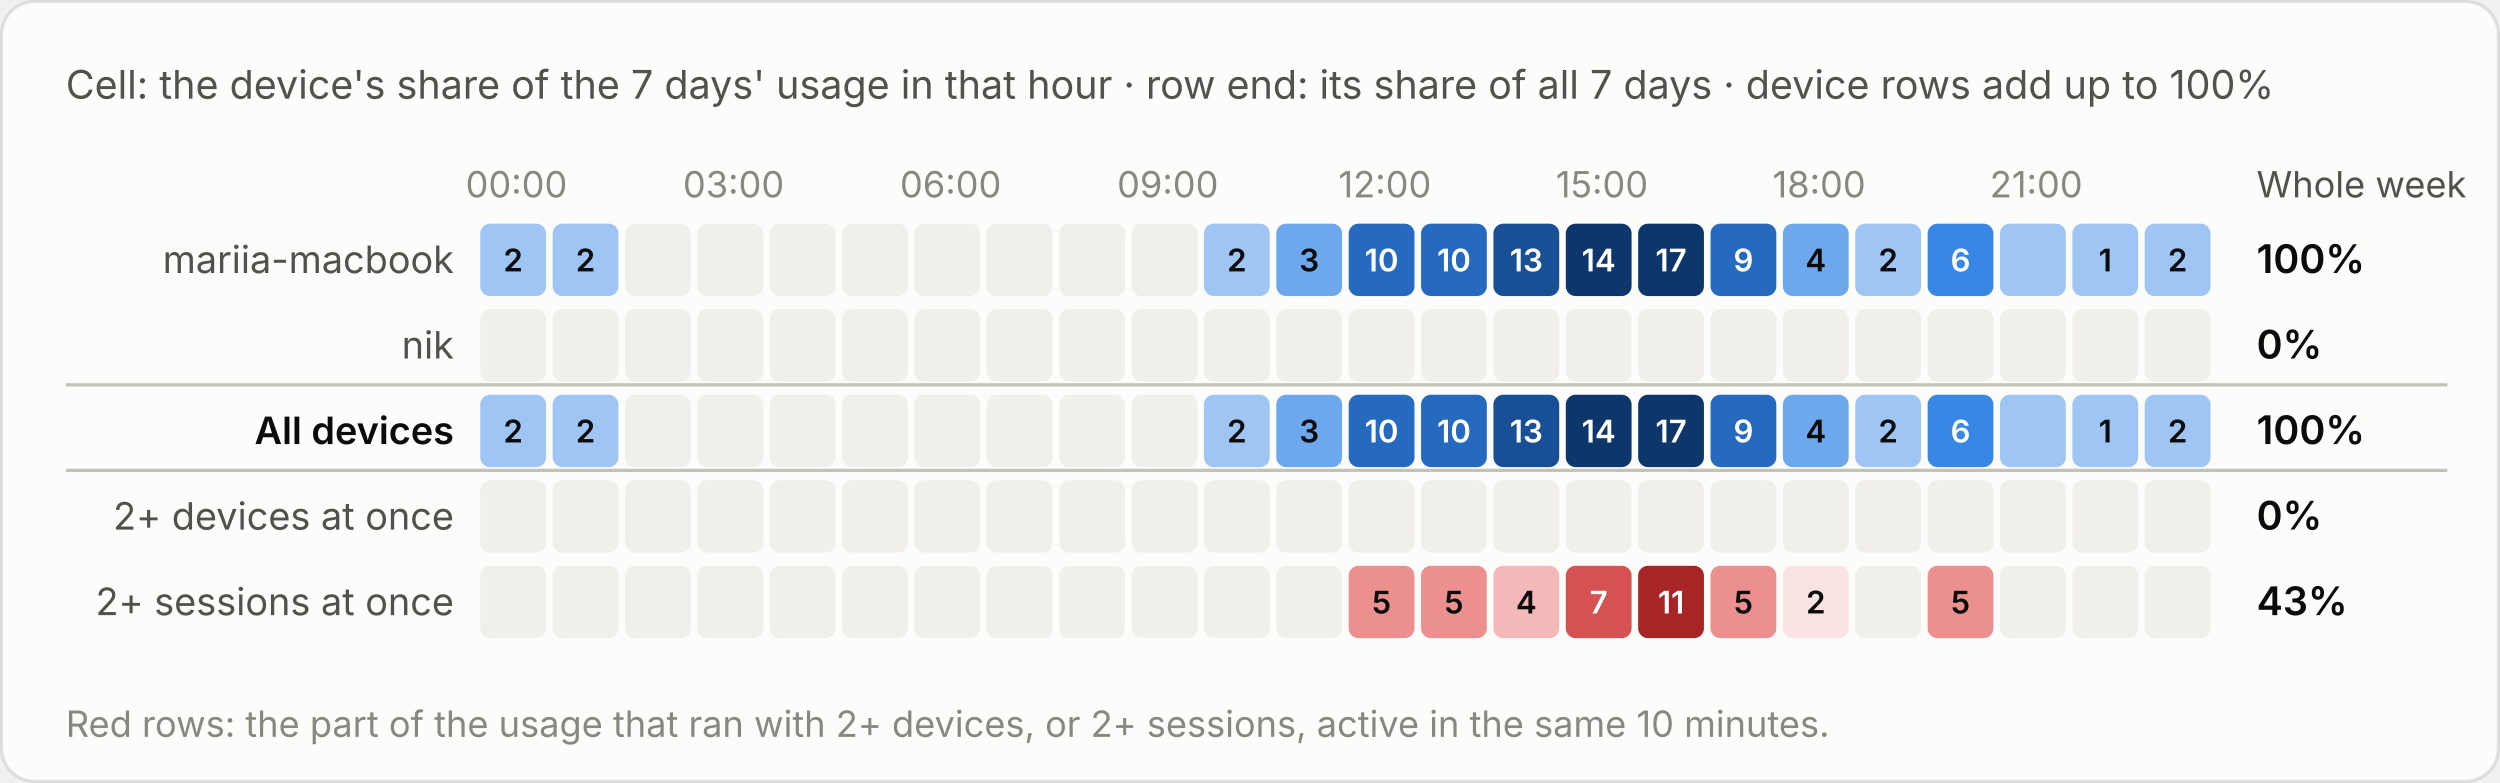
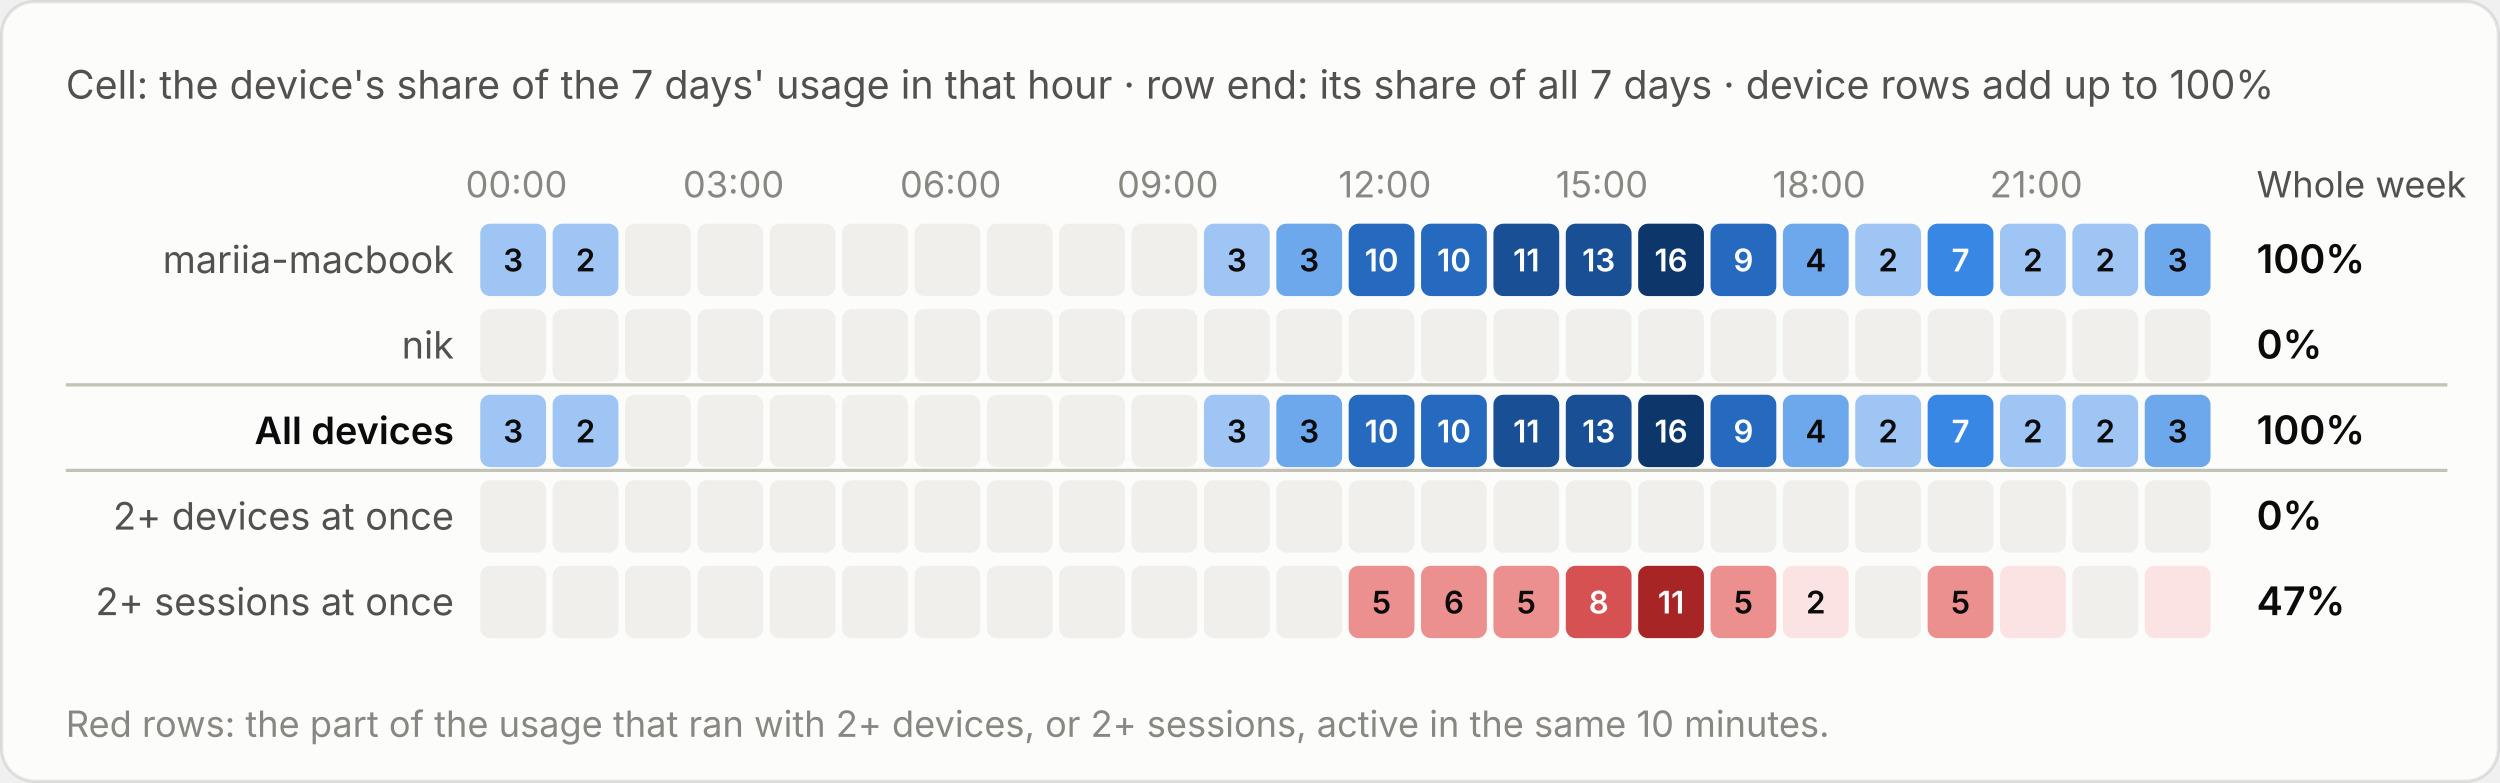
<svg xmlns="http://www.w3.org/2000/svg" viewBox="0 0 760 238" width="760" height="238" role="img" aria-label="Cell: the device's share of the 7 days' usage in that hour · row end: its share of all 7 days · device rows add up to 100%">
  <style>text{font-family:system-ui,-apple-system,"Segoe UI",sans-serif;font-variant-numeric:tabular-nums}.bg{fill:#fcfcfb;stroke:rgba(11,11,11,.10)}.tp{fill:#0b0b0b}.ts{fill:#52514e}.tm{fill:#898781}.grid{stroke:#e1e0d9;stroke-width:1}.base{stroke:#c3c2b7;stroke-width:1}.so{fill:#b5b3ad}.lo{stroke:#b5b3ad}.qe{fill:#f0efec}.ring{stroke:#fcfcfb}.area{fill-opacity:.1}.s0{fill:#2a78d6}.l0{stroke:#2a78d6}.s1{fill:#eb6834}.l1{stroke:#eb6834}.s2{fill:#1baf7a}.l2{stroke:#1baf7a}.s3{fill:#eda100}.l3{stroke:#eda100}.s4{fill:#e87ba4}.l4{stroke:#e87ba4}.s5{fill:#008300}.l5{stroke:#008300}.s6{fill:#4a3aa7}.l6{stroke:#4a3aa7}.s7{fill:#e34948}.l7{stroke:#e34948}.q0{fill:#cde2fb}.q1{fill:#9ec5f4}.q2{fill:#6da7ec}.q3{fill:#3987e5}.q4{fill:#256abf}.q5{fill:#184f95}.q6{fill:#0d366b}.r0{fill:#f8d4d4}.r1{fill:#ec8f8f}.r2{fill:#c42f2f}.a0{fill:#fbe3e3}.a1{fill:#f5b8b8}.a2{fill:#ec8f8f}.a3{fill:#d65252}.a4{fill:#a82525}.tq0{fill:#0b0b0b}.tq1{fill:#0b0b0b}.tq2{fill:#0b0b0b}.tq3{fill:#ffffff}.tq4{fill:#ffffff}.tq5{fill:#ffffff}.tq6{fill:#ffffff}.tr0{fill:#0b0b0b}.tr1{fill:#0b0b0b}.tr2{fill:#ffffff}.ta0{fill:#0b0b0b}.ta1{fill:#0b0b0b}.ta2{fill:#0b0b0b}.ta3{fill:#ffffff}.ta4{fill:#ffffff}.tw{fill:#ffffff}@media (prefers-color-scheme:dark){.bg{fill:#1a1a19;stroke:rgba(255,255,255,.10)}.tp{fill:#fff}.ts{fill:#c3c2b7}.tm{fill:#898781}.grid{stroke:#2c2c2a}.base{stroke:#383835}.so{fill:#5c5b57}.lo{stroke:#5c5b57}.qe{fill:#262624}.ring{stroke:#1a1a19}.s0{fill:#3987e5}.l0{stroke:#3987e5}.s1{fill:#d95926}.l1{stroke:#d95926}.s2{fill:#199e70}.l2{stroke:#199e70}.s3{fill:#c98500}.l3{stroke:#c98500}.s4{fill:#d55181}.l4{stroke:#d55181}.s5{fill:#008300}.l5{stroke:#008300}.s6{fill:#9085e9}.l6{stroke:#9085e9}.s7{fill:#e66767}.l7{stroke:#e66767}.q0{fill:#16263a}.q1{fill:#123a66}.q2{fill:#184f95}.q3{fill:#256abf}.q4{fill:#3987e5}.q5{fill:#6da7ec}.q6{fill:#b7d3f6}.r0{fill:#4a2023}.r1{fill:#8c2c2f}.r2{fill:#e25555}.a0{fill:#3a1a1c}.a1{fill:#5e2427}.a2{fill:#8c2c2f}.a3{fill:#c43c3f}.a4{fill:#f07070}.tq0{fill:#ffffff}.tq1{fill:#ffffff}.tq2{fill:#ffffff}.tq3{fill:#ffffff}.tq4{fill:#ffffff}.tq5{fill:#0b0b0b}.tq6{fill:#0b0b0b}.tr0{fill:#ffffff}.tr1{fill:#ffffff}.tr2{fill:#ffffff}.ta0{fill:#ffffff}.ta1{fill:#ffffff}.ta2{fill:#ffffff}.ta3{fill:#ffffff}.ta4{fill:#0b0b0b}.tw{fill:#ffffff}}</style>
  <rect class="bg" x=".5" y=".5" width="759" height="237" rx="10" />
  <text class="ts" x="20" y="30" font-size="12">Cell: the device's share of the 7 days' usage in that hour · row end: its share of all 7 days · device rows add up to 100%</text>
  <g transform="translate(0,-20)">
    <text class="tm" x="157.0" y="80" font-size="11" text-anchor="middle">00:00</text>
    <text class="tm" x="223.0" y="80" font-size="11" text-anchor="middle">03:00</text>
    <text class="tm" x="289.0" y="80" font-size="11" text-anchor="middle">06:00</text>
    <text class="tm" x="355.0" y="80" font-size="11" text-anchor="middle">09:00</text>
    <text class="tm" x="421.0" y="80" font-size="11" text-anchor="middle">12:00</text>
    <text class="tm" x="487.0" y="80" font-size="11" text-anchor="middle">15:00</text>
    <text class="tm" x="553.0" y="80" font-size="11" text-anchor="middle">18:00</text>
    <text class="tm" x="619.0" y="80" font-size="11" text-anchor="middle">21:00</text>
    <text class="ts" x="686" y="80" font-size="11">Whole week</text>
    <text class="ts" x="138" y="103.0" font-size="11.5" text-anchor="end">mariia-macbook</text>
    <rect class="q1" x="146.0" y="88" width="20" height="22" rx="3" />
-     <text class="tq1" x="156.0" y="102.5" font-size="9.5" font-weight="600" text-anchor="middle">2</text>
+     <text class="tq1" x="156.0" y="102.5" font-size="9.5" font-weight="600" text-anchor="middle">3</text>
    <rect class="q1" x="168.0" y="88" width="20" height="22" rx="3" />
    <text class="tq1" x="178.0" y="102.5" font-size="9.5" font-weight="600" text-anchor="middle">2</text>
    <rect class="qe" x="190.0" y="88" width="20" height="22" rx="3" />
    <rect class="qe" x="212.0" y="88" width="20" height="22" rx="3" />
    <rect class="qe" x="234.0" y="88" width="20" height="22" rx="3" />
    <rect class="qe" x="256.0" y="88" width="20" height="22" rx="3" />
    <rect class="qe" x="278.0" y="88" width="20" height="22" rx="3" />
    <rect class="qe" x="300.0" y="88" width="20" height="22" rx="3" />
    <rect class="qe" x="322.0" y="88" width="20" height="22" rx="3" />
    <rect class="qe" x="344.0" y="88" width="20" height="22" rx="3" />
    <rect class="q1" x="366.0" y="88" width="20" height="22" rx="3" />
-     <text class="tq1" x="376.0" y="102.5" font-size="9.5" font-weight="600" text-anchor="middle">2</text>
+     <text class="tq1" x="376.0" y="102.5" font-size="9.5" font-weight="600" text-anchor="middle">3</text>
    <rect class="q2" x="388.0" y="88" width="20" height="22" rx="3" />
    <text class="tq2" x="398.0" y="102.5" font-size="9.5" font-weight="600" text-anchor="middle">3</text>
    <rect class="q4" x="410.0" y="88" width="20" height="22" rx="3" />
    <text class="tq4" x="420.0" y="102.5" font-size="9.5" font-weight="600" text-anchor="middle">10</text>
    <rect class="q4" x="432.0" y="88" width="20" height="22" rx="3" />
    <text class="tq4" x="442.0" y="102.5" font-size="9.5" font-weight="600" text-anchor="middle">10</text>
    <rect class="q5" x="454.0" y="88" width="20" height="22" rx="3" />
-     <text class="tq5" x="464.0" y="102.5" font-size="9.5" font-weight="600" text-anchor="middle">13</text>
-     <rect class="q6" x="476.0" y="88" width="20" height="22" rx="3" />
-     <text class="tq6" x="486.0" y="102.5" font-size="9.5" font-weight="600" text-anchor="middle">14</text>
+     <text class="tq5" x="464.0" y="102.5" font-size="9.5" font-weight="600" text-anchor="middle">11</text>
+     <rect class="q5" x="476.0" y="88" width="20" height="22" rx="3" />
+     <text class="tq5" x="486.0" y="102.5" font-size="9.5" font-weight="600" text-anchor="middle">13</text>
    <rect class="q6" x="498.0" y="88" width="20" height="22" rx="3" />
-     <text class="tq6" x="508.0" y="102.5" font-size="9.5" font-weight="600" text-anchor="middle">17</text>
+     <text class="tq6" x="508.0" y="102.5" font-size="9.5" font-weight="600" text-anchor="middle">16</text>
    <rect class="q4" x="520.0" y="88" width="20" height="22" rx="3" />
    <text class="tq4" x="530.0" y="102.5" font-size="9.5" font-weight="600" text-anchor="middle">9</text>
    <rect class="q2" x="542.0" y="88" width="20" height="22" rx="3" />
    <text class="tq2" x="552.0" y="102.5" font-size="9.5" font-weight="600" text-anchor="middle">4</text>
    <rect class="q1" x="564.0" y="88" width="20" height="22" rx="3" />
    <text class="tq1" x="574.0" y="102.5" font-size="9.5" font-weight="600" text-anchor="middle">2</text>
    <rect class="q3" x="586.0" y="88" width="20" height="22" rx="3" />
-     <text class="tq3" x="596.0" y="102.5" font-size="9.5" font-weight="600" text-anchor="middle">6</text>
+     <text class="tq3" x="596.0" y="102.5" font-size="9.5" font-weight="600" text-anchor="middle">7</text>
    <rect class="q1" x="608.0" y="88" width="20" height="22" rx="3" />
+     <text class="tq1" x="618.0" y="102.5" font-size="9.5" font-weight="600" text-anchor="middle">2</text>
    <rect class="q1" x="630.0" y="88" width="20" height="22" rx="3" />
-     <text class="tq1" x="640.0" y="102.5" font-size="9.5" font-weight="600" text-anchor="middle">1</text>
-     <rect class="q1" x="652.0" y="88" width="20" height="22" rx="3" />
-     <text class="tq1" x="662.0" y="102.5" font-size="9.5" font-weight="600" text-anchor="middle">2</text>
+     <text class="tq1" x="640.0" y="102.5" font-size="9.5" font-weight="600" text-anchor="middle">2</text>
+     <rect class="q2" x="652.0" y="88" width="20" height="22" rx="3" />
+     <text class="tq2" x="662.0" y="102.5" font-size="9.5" font-weight="600" text-anchor="middle">3</text>
    <text class="tp" x="686" y="103.0" font-size="12" font-weight="600">100%</text>
    <text class="ts" x="138" y="129.0" font-size="11.5" text-anchor="end">nik</text>
    <rect class="qe" x="146.0" y="114" width="20" height="22" rx="3" />
    <rect class="qe" x="168.0" y="114" width="20" height="22" rx="3" />
    <rect class="qe" x="190.0" y="114" width="20" height="22" rx="3" />
    <rect class="qe" x="212.0" y="114" width="20" height="22" rx="3" />
    <rect class="qe" x="234.0" y="114" width="20" height="22" rx="3" />
    <rect class="qe" x="256.0" y="114" width="20" height="22" rx="3" />
    <rect class="qe" x="278.0" y="114" width="20" height="22" rx="3" />
    <rect class="qe" x="300.0" y="114" width="20" height="22" rx="3" />
    <rect class="qe" x="322.0" y="114" width="20" height="22" rx="3" />
    <rect class="qe" x="344.0" y="114" width="20" height="22" rx="3" />
    <rect class="qe" x="366.0" y="114" width="20" height="22" rx="3" />
    <rect class="qe" x="388.0" y="114" width="20" height="22" rx="3" />
    <rect class="qe" x="410.0" y="114" width="20" height="22" rx="3" />
    <rect class="qe" x="432.0" y="114" width="20" height="22" rx="3" />
    <rect class="qe" x="454.0" y="114" width="20" height="22" rx="3" />
    <rect class="qe" x="476.0" y="114" width="20" height="22" rx="3" />
    <rect class="qe" x="498.0" y="114" width="20" height="22" rx="3" />
    <rect class="qe" x="520.0" y="114" width="20" height="22" rx="3" />
    <rect class="qe" x="542.0" y="114" width="20" height="22" rx="3" />
    <rect class="qe" x="564.0" y="114" width="20" height="22" rx="3" />
    <rect class="qe" x="586.0" y="114" width="20" height="22" rx="3" />
    <rect class="qe" x="608.0" y="114" width="20" height="22" rx="3" />
    <rect class="qe" x="630.0" y="114" width="20" height="22" rx="3" />
    <rect class="qe" x="652.0" y="114" width="20" height="22" rx="3" />
    <text class="tp" x="686" y="129.0" font-size="12" font-weight="600">0%</text>
    <line class="base" x1="20" x2="744" y1="137" y2="137" />
    <text class="tp" x="138" y="155.0" font-size="11.5" text-anchor="end" font-weight="600">All devices</text>
    <rect class="q1" x="146.0" y="140" width="20" height="22" rx="3" />
-     <text class="tq1" x="156.0" y="154.5" font-size="9.5" font-weight="600" text-anchor="middle">2</text>
+     <text class="tq1" x="156.0" y="154.5" font-size="9.5" font-weight="600" text-anchor="middle">3</text>
    <rect class="q1" x="168.0" y="140" width="20" height="22" rx="3" />
    <text class="tq1" x="178.0" y="154.5" font-size="9.5" font-weight="600" text-anchor="middle">2</text>
    <rect class="qe" x="190.0" y="140" width="20" height="22" rx="3" />
    <rect class="qe" x="212.0" y="140" width="20" height="22" rx="3" />
    <rect class="qe" x="234.0" y="140" width="20" height="22" rx="3" />
    <rect class="qe" x="256.0" y="140" width="20" height="22" rx="3" />
    <rect class="qe" x="278.0" y="140" width="20" height="22" rx="3" />
    <rect class="qe" x="300.0" y="140" width="20" height="22" rx="3" />
    <rect class="qe" x="322.0" y="140" width="20" height="22" rx="3" />
    <rect class="qe" x="344.0" y="140" width="20" height="22" rx="3" />
    <rect class="q1" x="366.0" y="140" width="20" height="22" rx="3" />
-     <text class="tq1" x="376.0" y="154.5" font-size="9.5" font-weight="600" text-anchor="middle">2</text>
+     <text class="tq1" x="376.0" y="154.5" font-size="9.5" font-weight="600" text-anchor="middle">3</text>
    <rect class="q2" x="388.0" y="140" width="20" height="22" rx="3" />
    <text class="tq2" x="398.0" y="154.5" font-size="9.5" font-weight="600" text-anchor="middle">3</text>
    <rect class="q4" x="410.0" y="140" width="20" height="22" rx="3" />
    <text class="tq4" x="420.0" y="154.5" font-size="9.5" font-weight="600" text-anchor="middle">10</text>
    <rect class="q4" x="432.0" y="140" width="20" height="22" rx="3" />
    <text class="tq4" x="442.0" y="154.5" font-size="9.5" font-weight="600" text-anchor="middle">10</text>
    <rect class="q5" x="454.0" y="140" width="20" height="22" rx="3" />
-     <text class="tq5" x="464.0" y="154.5" font-size="9.5" font-weight="600" text-anchor="middle">13</text>
-     <rect class="q6" x="476.0" y="140" width="20" height="22" rx="3" />
-     <text class="tq6" x="486.0" y="154.5" font-size="9.5" font-weight="600" text-anchor="middle">14</text>
+     <text class="tq5" x="464.0" y="154.5" font-size="9.5" font-weight="600" text-anchor="middle">11</text>
+     <rect class="q5" x="476.0" y="140" width="20" height="22" rx="3" />
+     <text class="tq5" x="486.0" y="154.5" font-size="9.5" font-weight="600" text-anchor="middle">13</text>
    <rect class="q6" x="498.0" y="140" width="20" height="22" rx="3" />
-     <text class="tq6" x="508.0" y="154.5" font-size="9.5" font-weight="600" text-anchor="middle">17</text>
+     <text class="tq6" x="508.0" y="154.5" font-size="9.5" font-weight="600" text-anchor="middle">16</text>
    <rect class="q4" x="520.0" y="140" width="20" height="22" rx="3" />
    <text class="tq4" x="530.0" y="154.5" font-size="9.5" font-weight="600" text-anchor="middle">9</text>
    <rect class="q2" x="542.0" y="140" width="20" height="22" rx="3" />
    <text class="tq2" x="552.0" y="154.5" font-size="9.5" font-weight="600" text-anchor="middle">4</text>
    <rect class="q1" x="564.0" y="140" width="20" height="22" rx="3" />
    <text class="tq1" x="574.0" y="154.5" font-size="9.5" font-weight="600" text-anchor="middle">2</text>
    <rect class="q3" x="586.0" y="140" width="20" height="22" rx="3" />
-     <text class="tq3" x="596.0" y="154.5" font-size="9.5" font-weight="600" text-anchor="middle">6</text>
+     <text class="tq3" x="596.0" y="154.5" font-size="9.5" font-weight="600" text-anchor="middle">7</text>
    <rect class="q1" x="608.0" y="140" width="20" height="22" rx="3" />
+     <text class="tq1" x="618.0" y="154.5" font-size="9.5" font-weight="600" text-anchor="middle">2</text>
    <rect class="q1" x="630.0" y="140" width="20" height="22" rx="3" />
-     <text class="tq1" x="640.0" y="154.5" font-size="9.5" font-weight="600" text-anchor="middle">1</text>
-     <rect class="q1" x="652.0" y="140" width="20" height="22" rx="3" />
-     <text class="tq1" x="662.0" y="154.5" font-size="9.5" font-weight="600" text-anchor="middle">2</text>
+     <text class="tq1" x="640.0" y="154.5" font-size="9.5" font-weight="600" text-anchor="middle">2</text>
+     <rect class="q2" x="652.0" y="140" width="20" height="22" rx="3" />
+     <text class="tq2" x="662.0" y="154.5" font-size="9.5" font-weight="600" text-anchor="middle">3</text>
    <text class="tp" x="686" y="155.0" font-size="12" font-weight="600">100%</text>
    <line class="base" x1="20" x2="744" y1="163" y2="163" />
    <text class="ts" x="138" y="181.0" font-size="11.5" text-anchor="end">2+ devices at once</text>
    <rect class="qe" x="146.0" y="166" width="20" height="22" rx="3" />
    <rect class="qe" x="168.0" y="166" width="20" height="22" rx="3" />
    <rect class="qe" x="190.0" y="166" width="20" height="22" rx="3" />
    <rect class="qe" x="212.0" y="166" width="20" height="22" rx="3" />
    <rect class="qe" x="234.0" y="166" width="20" height="22" rx="3" />
    <rect class="qe" x="256.0" y="166" width="20" height="22" rx="3" />
    <rect class="qe" x="278.0" y="166" width="20" height="22" rx="3" />
    <rect class="qe" x="300.0" y="166" width="20" height="22" rx="3" />
    <rect class="qe" x="322.0" y="166" width="20" height="22" rx="3" />
    <rect class="qe" x="344.0" y="166" width="20" height="22" rx="3" />
    <rect class="qe" x="366.0" y="166" width="20" height="22" rx="3" />
    <rect class="qe" x="388.0" y="166" width="20" height="22" rx="3" />
    <rect class="qe" x="410.0" y="166" width="20" height="22" rx="3" />
    <rect class="qe" x="432.0" y="166" width="20" height="22" rx="3" />
    <rect class="qe" x="454.0" y="166" width="20" height="22" rx="3" />
    <rect class="qe" x="476.0" y="166" width="20" height="22" rx="3" />
    <rect class="qe" x="498.0" y="166" width="20" height="22" rx="3" />
    <rect class="qe" x="520.0" y="166" width="20" height="22" rx="3" />
    <rect class="qe" x="542.0" y="166" width="20" height="22" rx="3" />
    <rect class="qe" x="564.0" y="166" width="20" height="22" rx="3" />
    <rect class="qe" x="586.0" y="166" width="20" height="22" rx="3" />
    <rect class="qe" x="608.0" y="166" width="20" height="22" rx="3" />
    <rect class="qe" x="630.0" y="166" width="20" height="22" rx="3" />
    <rect class="qe" x="652.0" y="166" width="20" height="22" rx="3" />
    <text class="tp" x="686" y="181.0" font-size="12" font-weight="600">0%</text>
    <text class="ts" x="138" y="207.0" font-size="11.5" text-anchor="end">2+ sessions at once</text>
    <rect class="qe" x="146.0" y="192" width="20" height="22" rx="3" />
    <rect class="qe" x="168.0" y="192" width="20" height="22" rx="3" />
    <rect class="qe" x="190.0" y="192" width="20" height="22" rx="3" />
    <rect class="qe" x="212.0" y="192" width="20" height="22" rx="3" />
    <rect class="qe" x="234.0" y="192" width="20" height="22" rx="3" />
    <rect class="qe" x="256.0" y="192" width="20" height="22" rx="3" />
    <rect class="qe" x="278.0" y="192" width="20" height="22" rx="3" />
    <rect class="qe" x="300.0" y="192" width="20" height="22" rx="3" />
    <rect class="qe" x="322.0" y="192" width="20" height="22" rx="3" />
    <rect class="qe" x="344.0" y="192" width="20" height="22" rx="3" />
    <rect class="qe" x="366.0" y="192" width="20" height="22" rx="3" />
    <rect class="qe" x="388.0" y="192" width="20" height="22" rx="3" />
    <rect class="a2" x="410.0" y="192" width="20" height="22" rx="3" />
    <text class="ta2" x="420.0" y="206.5" font-size="9.5" font-weight="600" text-anchor="middle">5</text>
    <rect class="a2" x="432.0" y="192" width="20" height="22" rx="3" />
-     <text class="ta2" x="442.0" y="206.5" font-size="9.5" font-weight="600" text-anchor="middle">5</text>
-     <rect class="a1" x="454.0" y="192" width="20" height="22" rx="3" />
-     <text class="ta1" x="464.0" y="206.5" font-size="9.5" font-weight="600" text-anchor="middle">4</text>
+     <text class="ta2" x="442.0" y="206.5" font-size="9.5" font-weight="600" text-anchor="middle">6</text>
+     <rect class="a2" x="454.0" y="192" width="20" height="22" rx="3" />
+     <text class="ta2" x="464.0" y="206.5" font-size="9.5" font-weight="600" text-anchor="middle">5</text>
    <rect class="a3" x="476.0" y="192" width="20" height="22" rx="3" />
-     <text class="ta3" x="486.0" y="206.5" font-size="9.5" font-weight="600" text-anchor="middle">7</text>
+     <text class="ta3" x="486.0" y="206.5" font-size="9.5" font-weight="600" text-anchor="middle">8</text>
    <rect class="a4" x="498.0" y="192" width="20" height="22" rx="3" />
    <text class="ta4" x="508.0" y="206.5" font-size="9.5" font-weight="600" text-anchor="middle">11</text>
    <rect class="a2" x="520.0" y="192" width="20" height="22" rx="3" />
    <text class="ta2" x="530.0" y="206.5" font-size="9.5" font-weight="600" text-anchor="middle">5</text>
    <rect class="a0" x="542.0" y="192" width="20" height="22" rx="3" />
    <text class="ta0" x="552.0" y="206.5" font-size="9.5" font-weight="600" text-anchor="middle">2</text>
    <rect class="qe" x="564.0" y="192" width="20" height="22" rx="3" />
    <rect class="a2" x="586.0" y="192" width="20" height="22" rx="3" />
    <text class="ta2" x="596.0" y="206.5" font-size="9.5" font-weight="600" text-anchor="middle">5</text>
-     <rect class="qe" x="608.0" y="192" width="20" height="22" rx="3" />
+     <rect class="a0" x="608.0" y="192" width="20" height="22" rx="3" />
    <rect class="qe" x="630.0" y="192" width="20" height="22" rx="3" />
-     <rect class="qe" x="652.0" y="192" width="20" height="22" rx="3" />
-     <text class="tp" x="686" y="207.0" font-size="12" font-weight="600">43%</text>
+     <rect class="a0" x="652.0" y="192" width="20" height="22" rx="3" />
+     <text class="tp" x="686" y="207.0" font-size="12" font-weight="600">47%</text>
    <text class="tm" x="20" y="244" font-size="11">Red rows: the part of the usage that ran with 2+ devices, or 2+ sessions, active in the same 10 minutes.</text>
  </g>
</svg>
